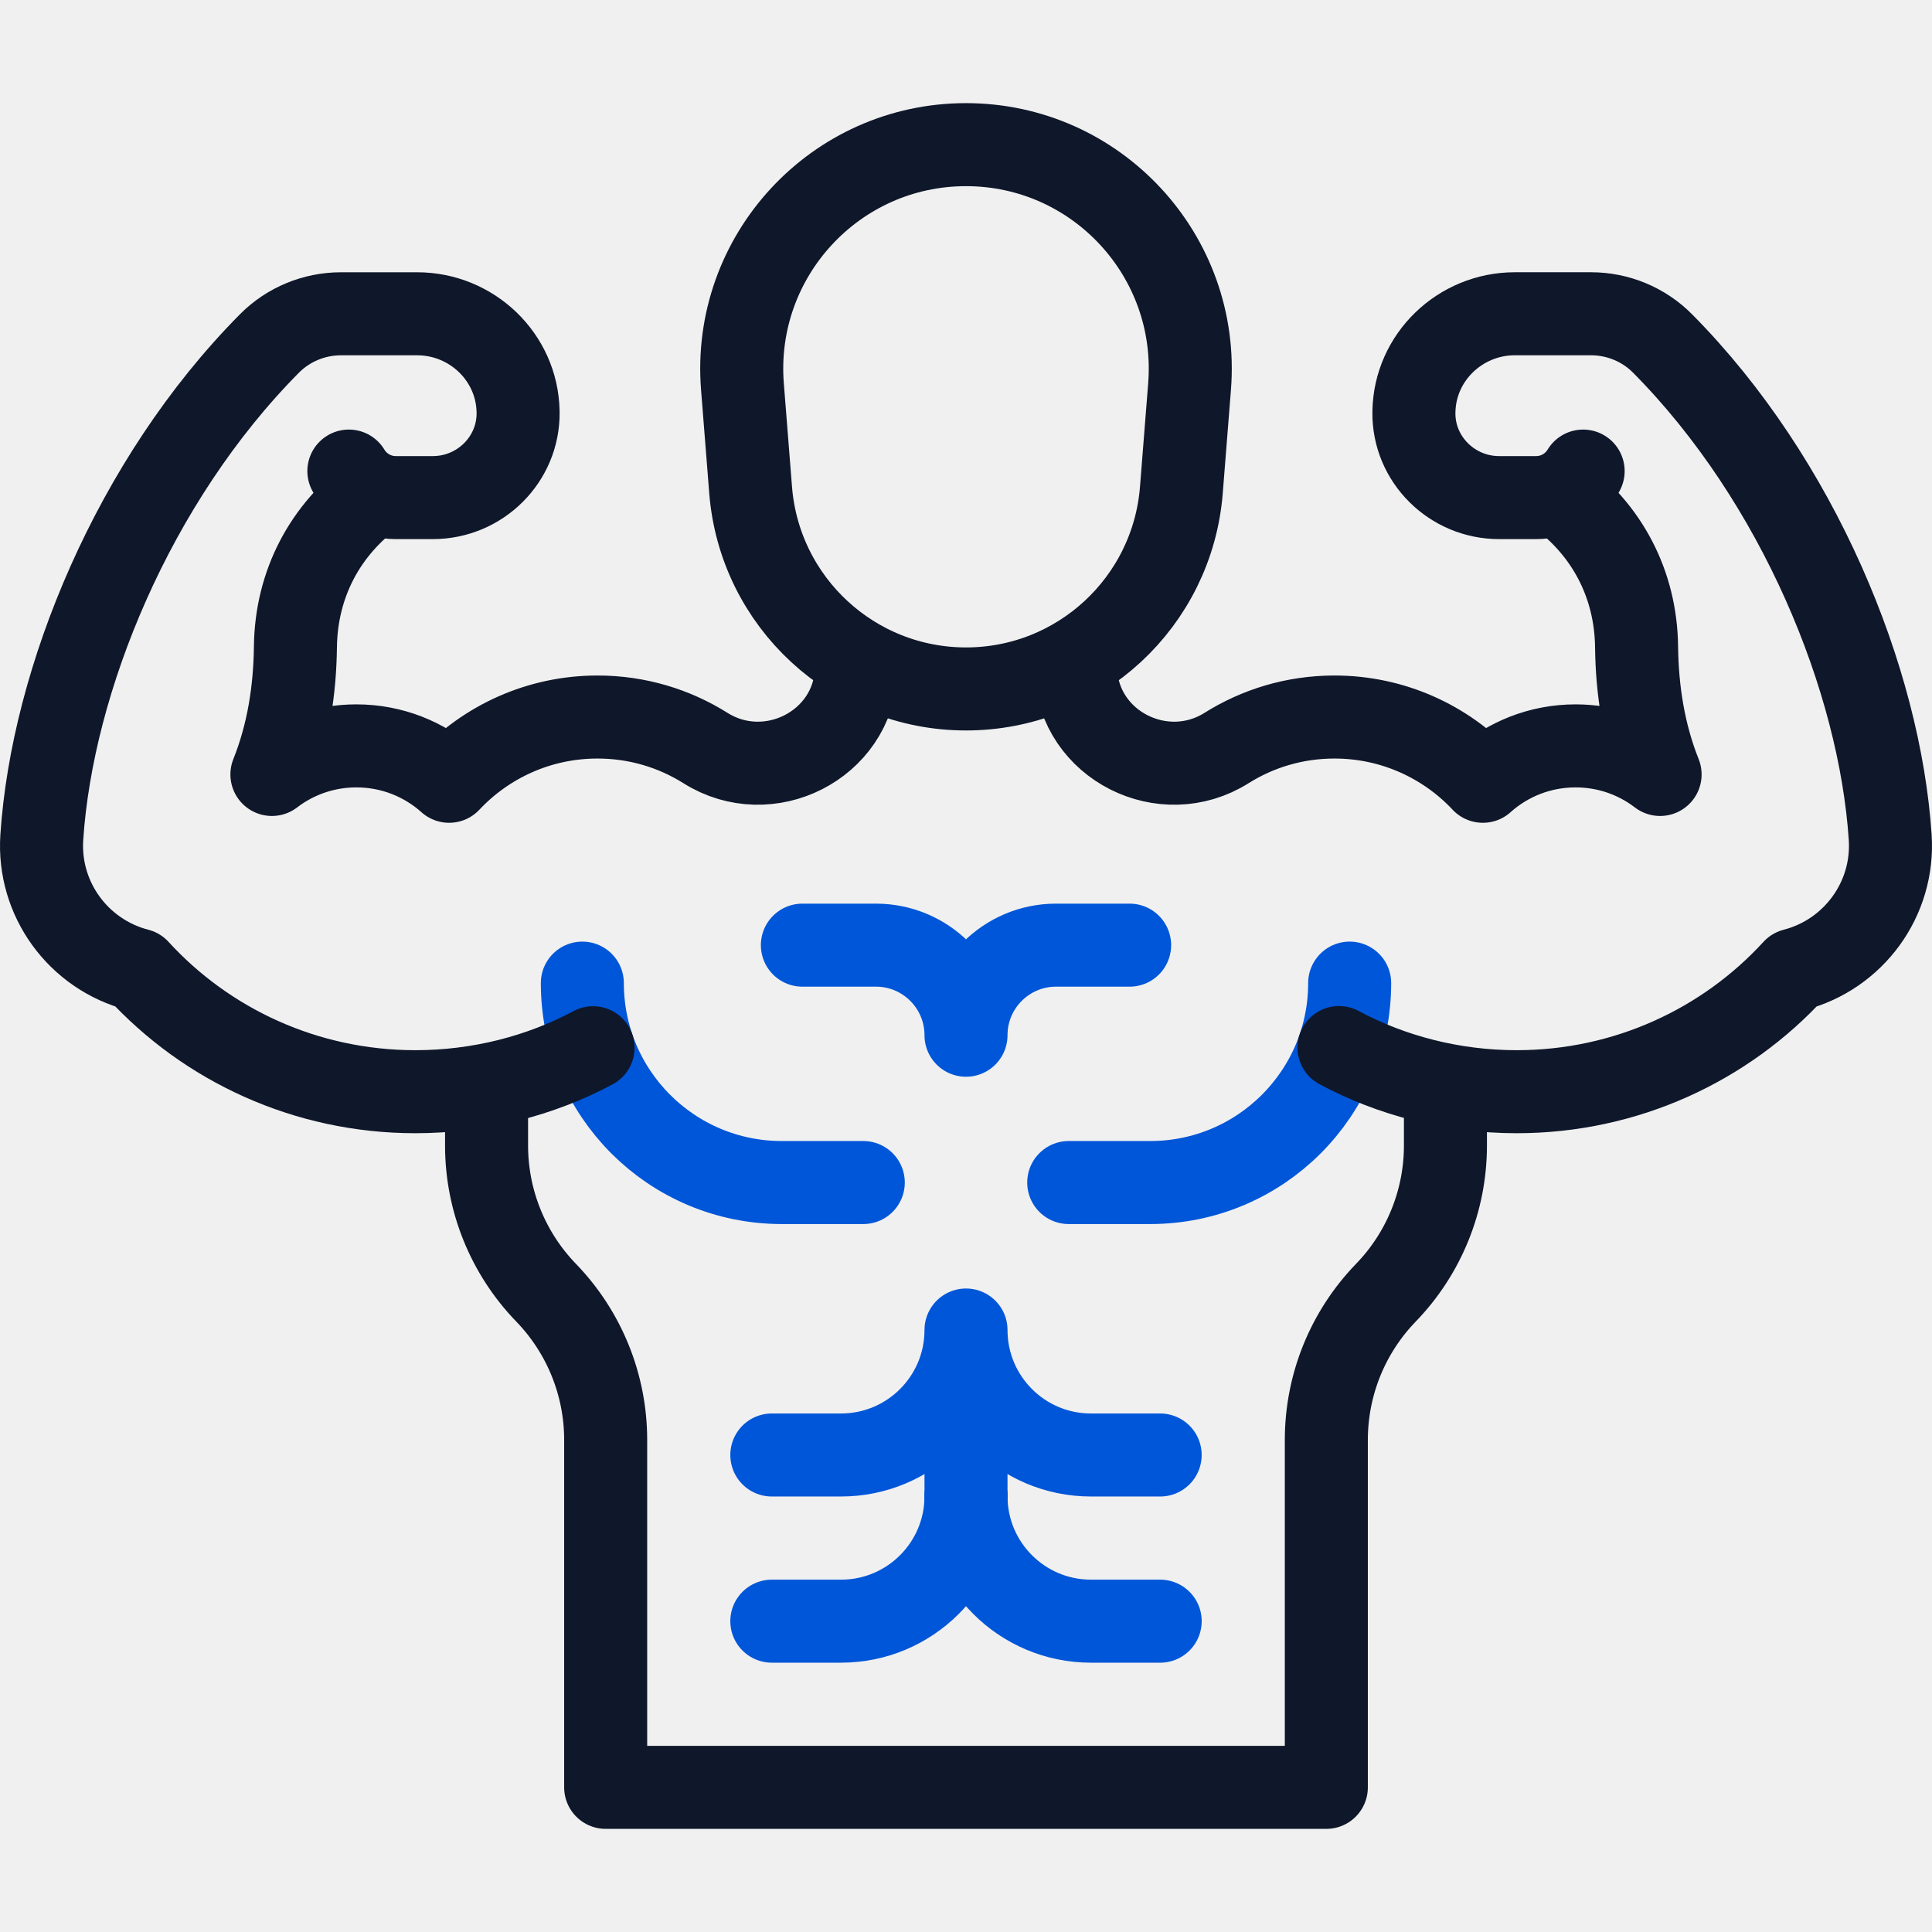
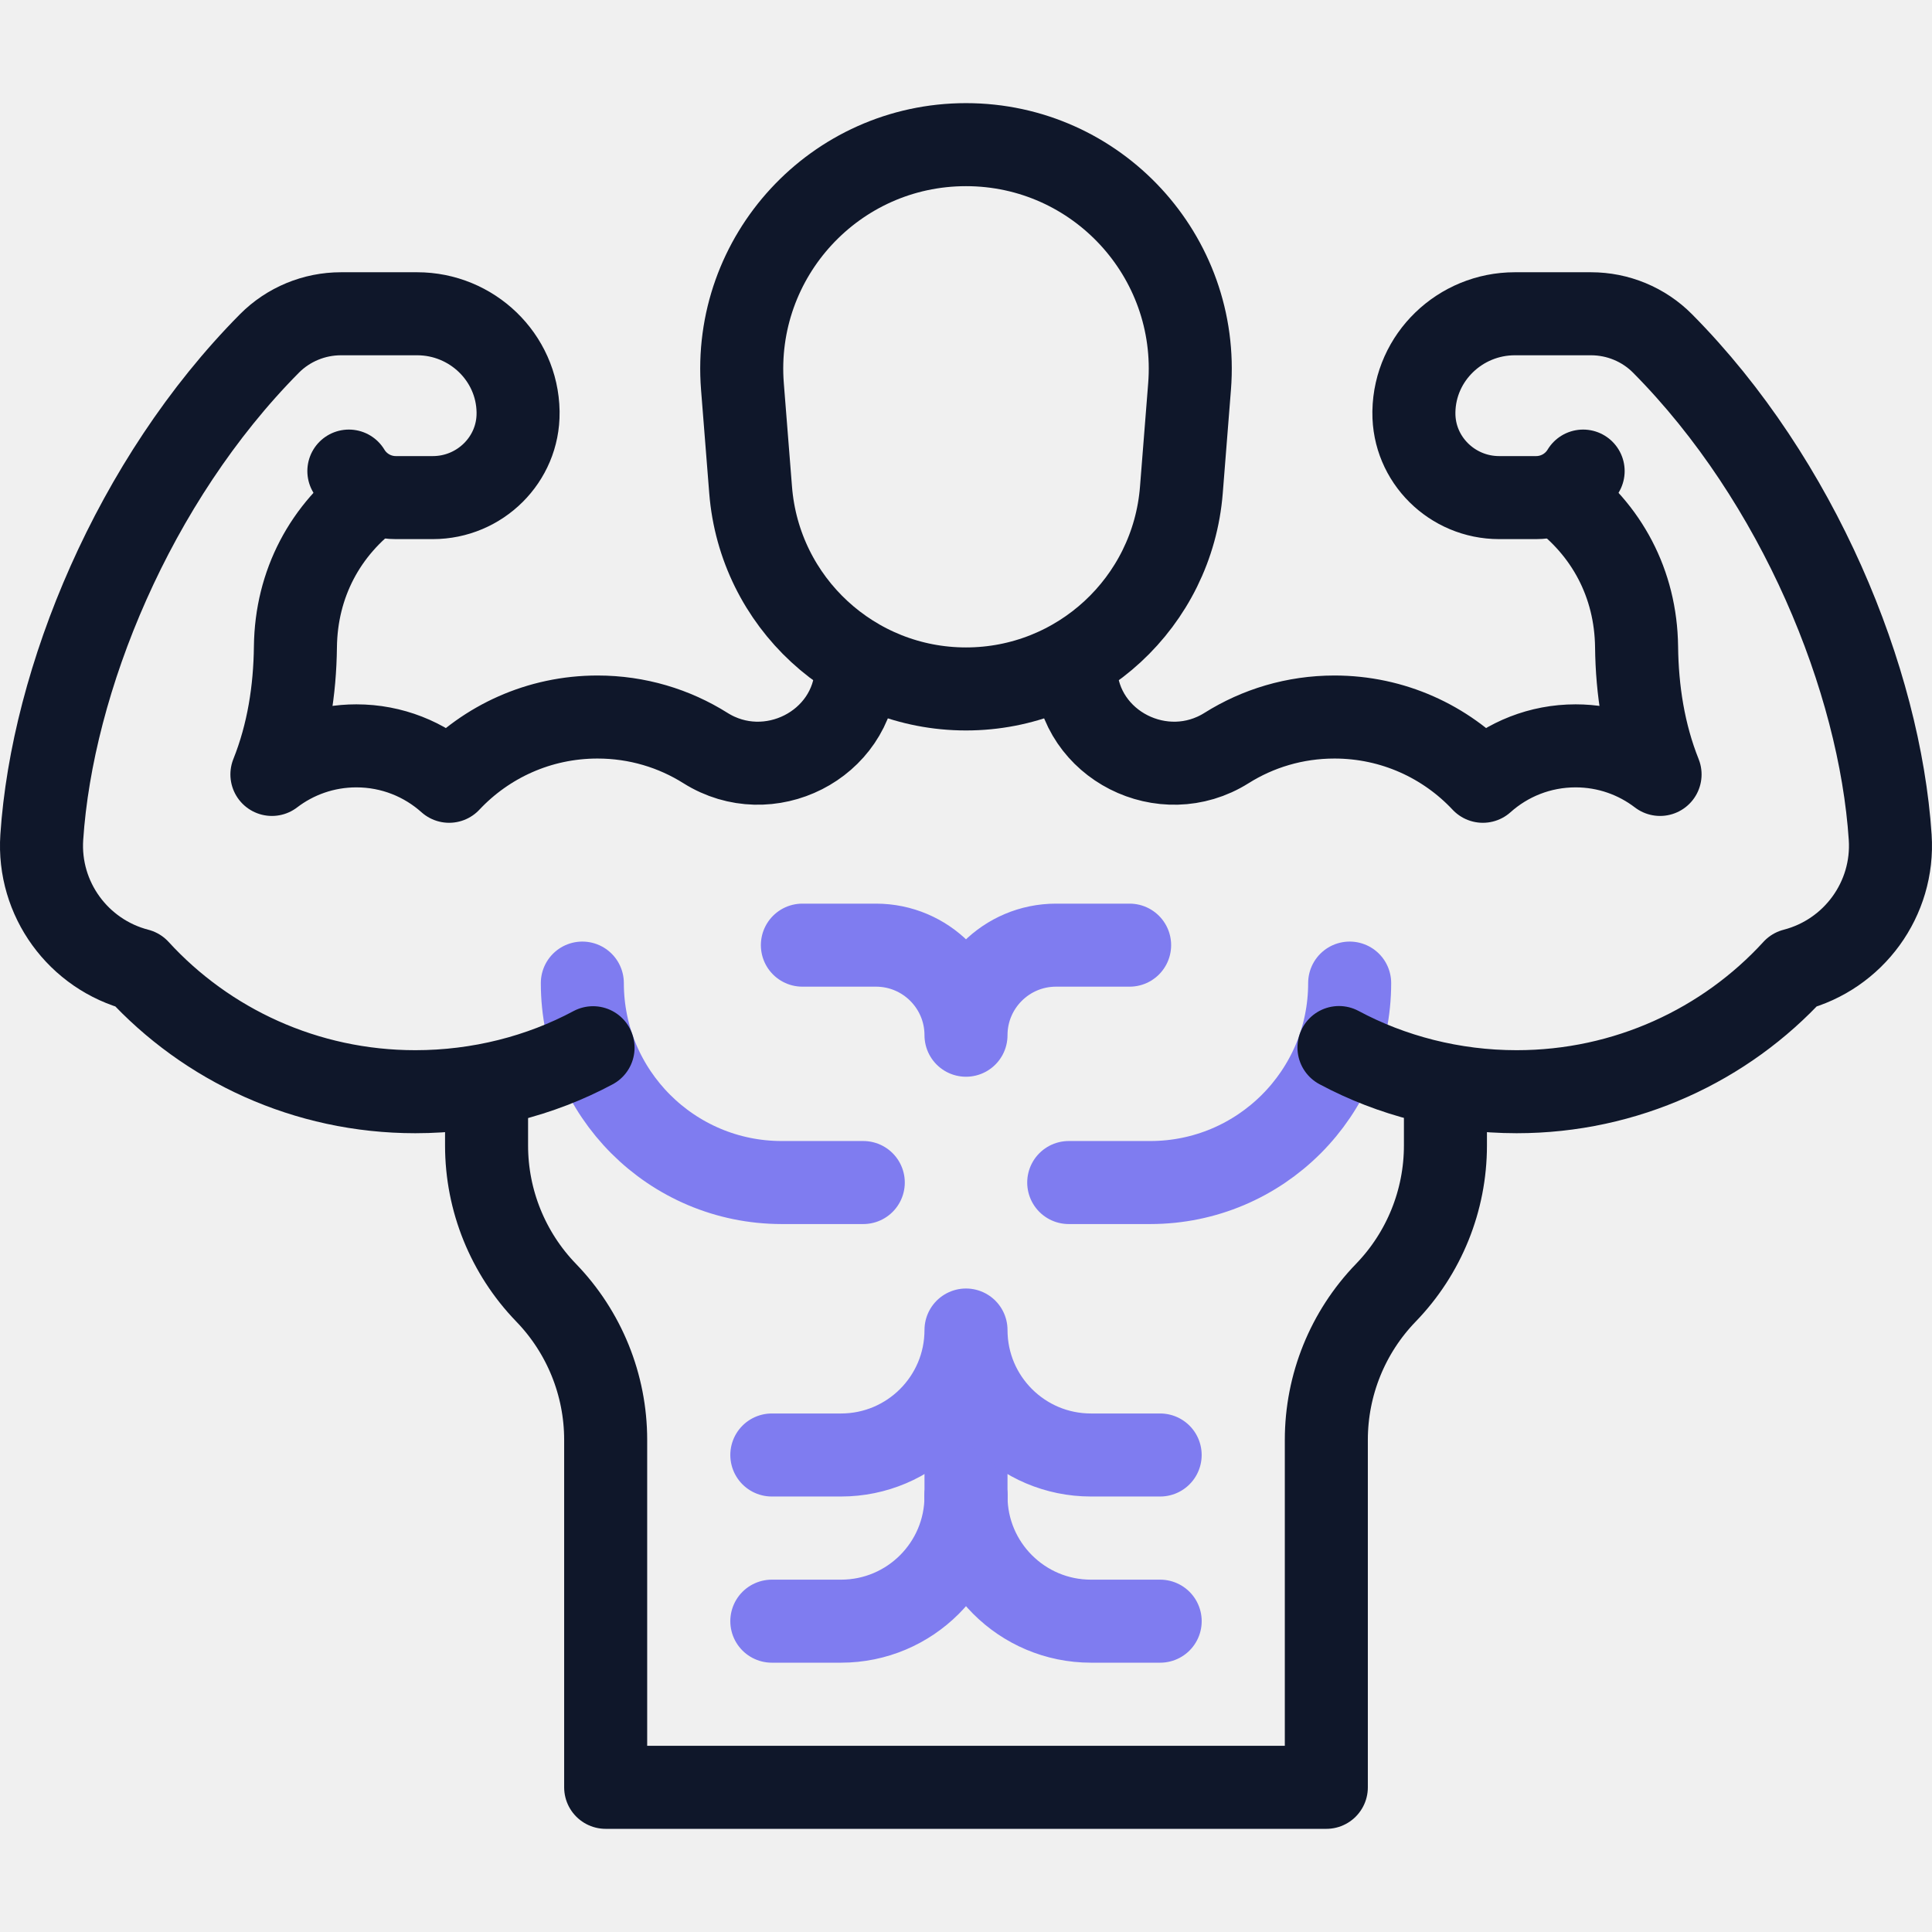
<svg xmlns="http://www.w3.org/2000/svg" width="77" height="77" viewBox="0 0 77 77" fill="none">
  <g clip-path="url(#clip0_953_5898)">
-     <path d="M34.406 47.13H31.158C26.768 47.13 23.209 43.572 23.209 39.182" stroke="#0056D8" stroke-width="3.309" stroke-miterlimit="10" stroke-linecap="round" stroke-linejoin="round" />
-     <path d="M31.979 37.669H34.91C36.893 37.669 38.5 39.276 38.5 41.259C38.5 39.276 40.107 37.669 42.09 37.669H45.021" stroke="#0056D8" stroke-width="3.309" stroke-miterlimit="10" stroke-linecap="round" stroke-linejoin="round" />
-     <path d="M42.594 47.13H45.842C50.232 47.13 53.791 43.572 53.791 39.182" stroke="#0056D8" stroke-width="3.309" stroke-miterlimit="10" stroke-linecap="round" stroke-linejoin="round" />
-     <path d="M46.239 64.612H43.481C40.73 64.612 38.5 62.382 38.5 59.631" stroke="#0056D8" stroke-width="3.309" stroke-miterlimit="10" stroke-linecap="round" stroke-linejoin="round" />
-     <path d="M38.5 53.422V59.631" stroke="#0056D8" stroke-width="3.309" stroke-miterlimit="10" stroke-linecap="round" stroke-linejoin="round" />
-     <path d="M30.761 57.989H33.519C36.27 57.989 38.5 55.759 38.5 53.008C38.5 55.759 40.73 57.989 43.481 57.989H46.238" stroke="#0056D8" stroke-width="3.309" stroke-miterlimit="10" stroke-linecap="round" stroke-linejoin="round" />
-     <path d="M30.761 64.612H33.519C36.27 64.612 38.5 62.382 38.5 59.631" stroke="#0056D8" stroke-width="3.309" stroke-miterlimit="10" stroke-linecap="round" stroke-linejoin="round" />
-     <path d="M38.5 5.765C33.286 5.765 29.178 10.211 29.59 15.409L29.916 19.526C30.27 24.005 34.008 27.458 38.5 27.458C42.992 27.458 46.73 24.005 47.084 19.526L47.41 15.409C47.822 10.21 43.714 5.765 38.5 5.765Z" stroke="#0F172A" stroke-width="3.309" stroke-miterlimit="10" stroke-linecap="round" stroke-linejoin="round" />
-     <path d="M13.904 18.775C14.3 19.431 15.009 19.832 15.775 19.832H17.251C19.127 19.832 20.67 18.312 20.649 16.437C20.649 16.427 20.648 16.416 20.648 16.406C20.611 14.232 18.801 12.506 16.627 12.506H13.59C12.52 12.506 11.492 12.93 10.738 13.69C5.318 19.157 2.081 27.099 1.666 33.371C1.503 35.824 3.119 38.042 5.499 38.657L5.499 38.658C8.232 41.644 12.188 43.51 16.552 43.51C19.096 43.51 21.54 42.88 23.636 41.757" stroke="#0F172A" stroke-width="3.309" stroke-miterlimit="10" stroke-linecap="round" stroke-linejoin="round" />
-     <path d="M14.938 19.665C12.965 21.096 11.804 23.264 11.774 25.78C11.754 27.502 11.49 29.234 10.837 30.866C11.771 30.151 12.938 29.727 14.204 29.727C15.624 29.727 16.919 30.26 17.9 31.138L17.9 31.138C19.38 29.562 21.482 28.577 23.815 28.577C25.396 28.577 26.871 29.03 28.118 29.814C30.631 31.393 33.99 29.706 34.129 26.741C34.132 26.664 34.134 26.588 34.134 26.51" stroke="#0F172A" stroke-width="3.309" stroke-miterlimit="10" stroke-linejoin="round" />
-     <path d="M63.096 18.775C62.7 19.431 61.99 19.832 61.225 19.832H59.748C57.873 19.832 56.33 18.312 56.351 16.437C56.351 16.427 56.352 16.416 56.352 16.406C56.389 14.232 58.199 12.505 60.373 12.505H63.41C64.48 12.505 65.508 12.93 66.261 13.689C71.682 19.157 74.919 27.099 75.334 33.371C75.497 35.824 73.881 38.042 71.501 38.657L71.501 38.657C68.768 41.644 64.812 43.51 60.447 43.51C57.903 43.51 55.461 42.873 53.365 41.75" stroke="#0F172A" stroke-width="3.309" stroke-miterlimit="10" stroke-linecap="round" stroke-linejoin="round" />
-     <path d="M62.062 19.665C64.035 21.096 65.196 23.264 65.226 25.78C65.246 27.502 65.51 29.234 66.163 30.866C65.229 30.151 64.062 29.727 62.796 29.727C61.376 29.727 60.081 30.26 59.099 31.138L59.1 31.138C57.62 29.562 55.517 28.577 53.185 28.577C51.604 28.577 50.129 29.03 48.882 29.814C46.369 31.393 43.01 29.706 42.871 26.741C42.867 26.664 42.866 26.588 42.866 26.51" stroke="#0F172A" stroke-width="3.309" stroke-miterlimit="10" stroke-linejoin="round" />
-     <path d="M19.392 43.24V45.656C19.392 47.845 20.243 49.948 21.765 51.521C23.287 53.094 24.139 55.197 24.139 57.386V71.235H52.861V57.386C52.861 55.197 53.712 53.094 55.235 51.521C56.757 49.948 57.608 47.845 57.608 45.656V43.24" stroke="#0F172A" stroke-width="3.309" stroke-miterlimit="10" stroke-linejoin="round" />
+     <path d="M34.406 47.13H31.158C26.768 47.13 23.209 43.571 23.209 39.181" stroke="#7F7CF0" stroke-width="3.309" stroke-miterlimit="10" stroke-linecap="round" stroke-linejoin="round" />
+     <path d="M31.979 37.669H34.91C36.893 37.669 38.5 39.276 38.5 41.259C38.5 39.276 40.107 37.669 42.09 37.669H45.021" stroke="#7F7CF0" stroke-width="3.309" stroke-miterlimit="10" stroke-linecap="round" stroke-linejoin="round" />
+     <path d="M42.594 47.13H45.842C50.232 47.13 53.791 43.571 53.791 39.181" stroke="#7F7CF0" stroke-width="3.309" stroke-miterlimit="10" stroke-linecap="round" stroke-linejoin="round" />
+     <path d="M46.239 64.612H43.481C40.73 64.612 38.5 62.382 38.5 59.631" stroke="#7F7CF0" stroke-width="3.309" stroke-miterlimit="10" stroke-linecap="round" stroke-linejoin="round" />
+     <path d="M38.5 53.422V59.63" stroke="#7F7CF0" stroke-width="3.309" stroke-miterlimit="10" stroke-linecap="round" stroke-linejoin="round" />
+     <path d="M30.761 57.989H33.519C36.27 57.989 38.5 55.759 38.5 53.008C38.5 55.759 40.73 57.989 43.481 57.989H46.238" stroke="#7F7CF0" stroke-width="3.309" stroke-miterlimit="10" stroke-linecap="round" stroke-linejoin="round" />
+     <path d="M30.761 64.612H33.519C36.27 64.612 38.5 62.382 38.5 59.631" stroke="#7F7CF0" stroke-width="3.309" stroke-miterlimit="10" stroke-linecap="round" stroke-linejoin="round" />
+     <path d="M38.5 5.765C33.286 5.765 29.178 10.21 29.59 15.408L29.916 19.526C30.27 24.004 34.008 27.458 38.5 27.458C42.992 27.458 46.73 24.004 47.084 19.526L47.41 15.408C47.822 10.21 43.714 5.765 38.5 5.765Z" stroke="#0F172A" stroke-width="3.309" stroke-miterlimit="10" stroke-linecap="round" stroke-linejoin="round" />
+     <path d="M13.904 18.775C14.299 19.431 15.009 19.832 15.775 19.832H17.251C19.126 19.832 20.67 18.312 20.648 16.437C20.648 16.427 20.648 16.416 20.648 16.406C20.611 14.232 18.801 12.505 16.627 12.505H13.59C12.52 12.505 11.492 12.93 10.738 13.689C5.318 19.157 2.081 27.099 1.665 33.371C1.503 35.824 3.119 38.042 5.499 38.657L5.499 38.657C8.232 41.644 12.187 43.51 16.552 43.51C19.096 43.51 21.54 42.88 23.636 41.757" stroke="#0F172A" stroke-width="3.309" stroke-miterlimit="10" stroke-linecap="round" stroke-linejoin="round" />
+     <path d="M14.938 19.665C12.965 21.096 11.803 23.263 11.774 25.78C11.754 27.502 11.49 29.234 10.837 30.865C11.771 30.151 12.938 29.726 14.204 29.726C15.624 29.726 16.919 30.26 17.9 31.138L17.9 31.138C19.38 29.561 21.482 28.577 23.815 28.577C25.396 28.577 26.871 29.03 28.117 29.814C30.631 31.393 33.99 29.706 34.129 26.741C34.132 26.664 34.134 26.587 34.134 26.51" stroke="#0F172A" stroke-width="3.309" stroke-miterlimit="10" stroke-linejoin="round" />
+     <path d="M63.096 18.775C62.7 19.431 61.99 19.832 61.224 19.832H59.748C57.873 19.832 56.33 18.312 56.351 16.437C56.351 16.427 56.351 16.416 56.351 16.406C56.389 14.232 58.199 12.505 60.373 12.505H63.41C64.48 12.505 65.508 12.93 66.261 13.689C71.682 19.157 74.919 27.099 75.334 33.371C75.496 35.824 73.88 38.042 71.5 38.657L71.501 38.657C68.768 41.644 64.812 43.51 60.447 43.51C57.903 43.51 55.461 42.873 53.365 41.75" stroke="#0F172A" stroke-width="3.309" stroke-miterlimit="10" stroke-linecap="round" stroke-linejoin="round" />
+     <path d="M62.062 19.665C64.035 21.096 65.196 23.263 65.226 25.78C65.246 27.502 65.51 29.234 66.162 30.865C65.229 30.151 64.062 29.726 62.795 29.726C61.376 29.726 60.08 30.26 59.099 31.138L59.099 31.138C57.62 29.561 55.517 28.577 53.185 28.577C51.603 28.577 50.129 29.03 48.882 29.814C46.368 31.393 43.009 29.706 42.871 26.741C42.867 26.664 42.865 26.587 42.865 26.51" stroke="#0F172A" stroke-width="3.309" stroke-miterlimit="10" stroke-linejoin="round" />
+     <path d="M19.392 43.239V45.655C19.392 47.844 20.243 49.947 21.765 51.52C23.287 53.093 24.139 55.196 24.139 57.385V71.234H52.861V57.385C52.861 55.196 53.712 53.093 55.235 51.52C56.757 49.947 57.608 47.844 57.608 45.655V43.239" stroke="#0F172A" stroke-width="3.309" stroke-miterlimit="10" stroke-linejoin="round" />
  </g>
  <defs>
    <clipPath id="clip0_953_5898">
      <rect width="77" height="77" fill="white" />
    </clipPath>
  </defs>
</svg>
